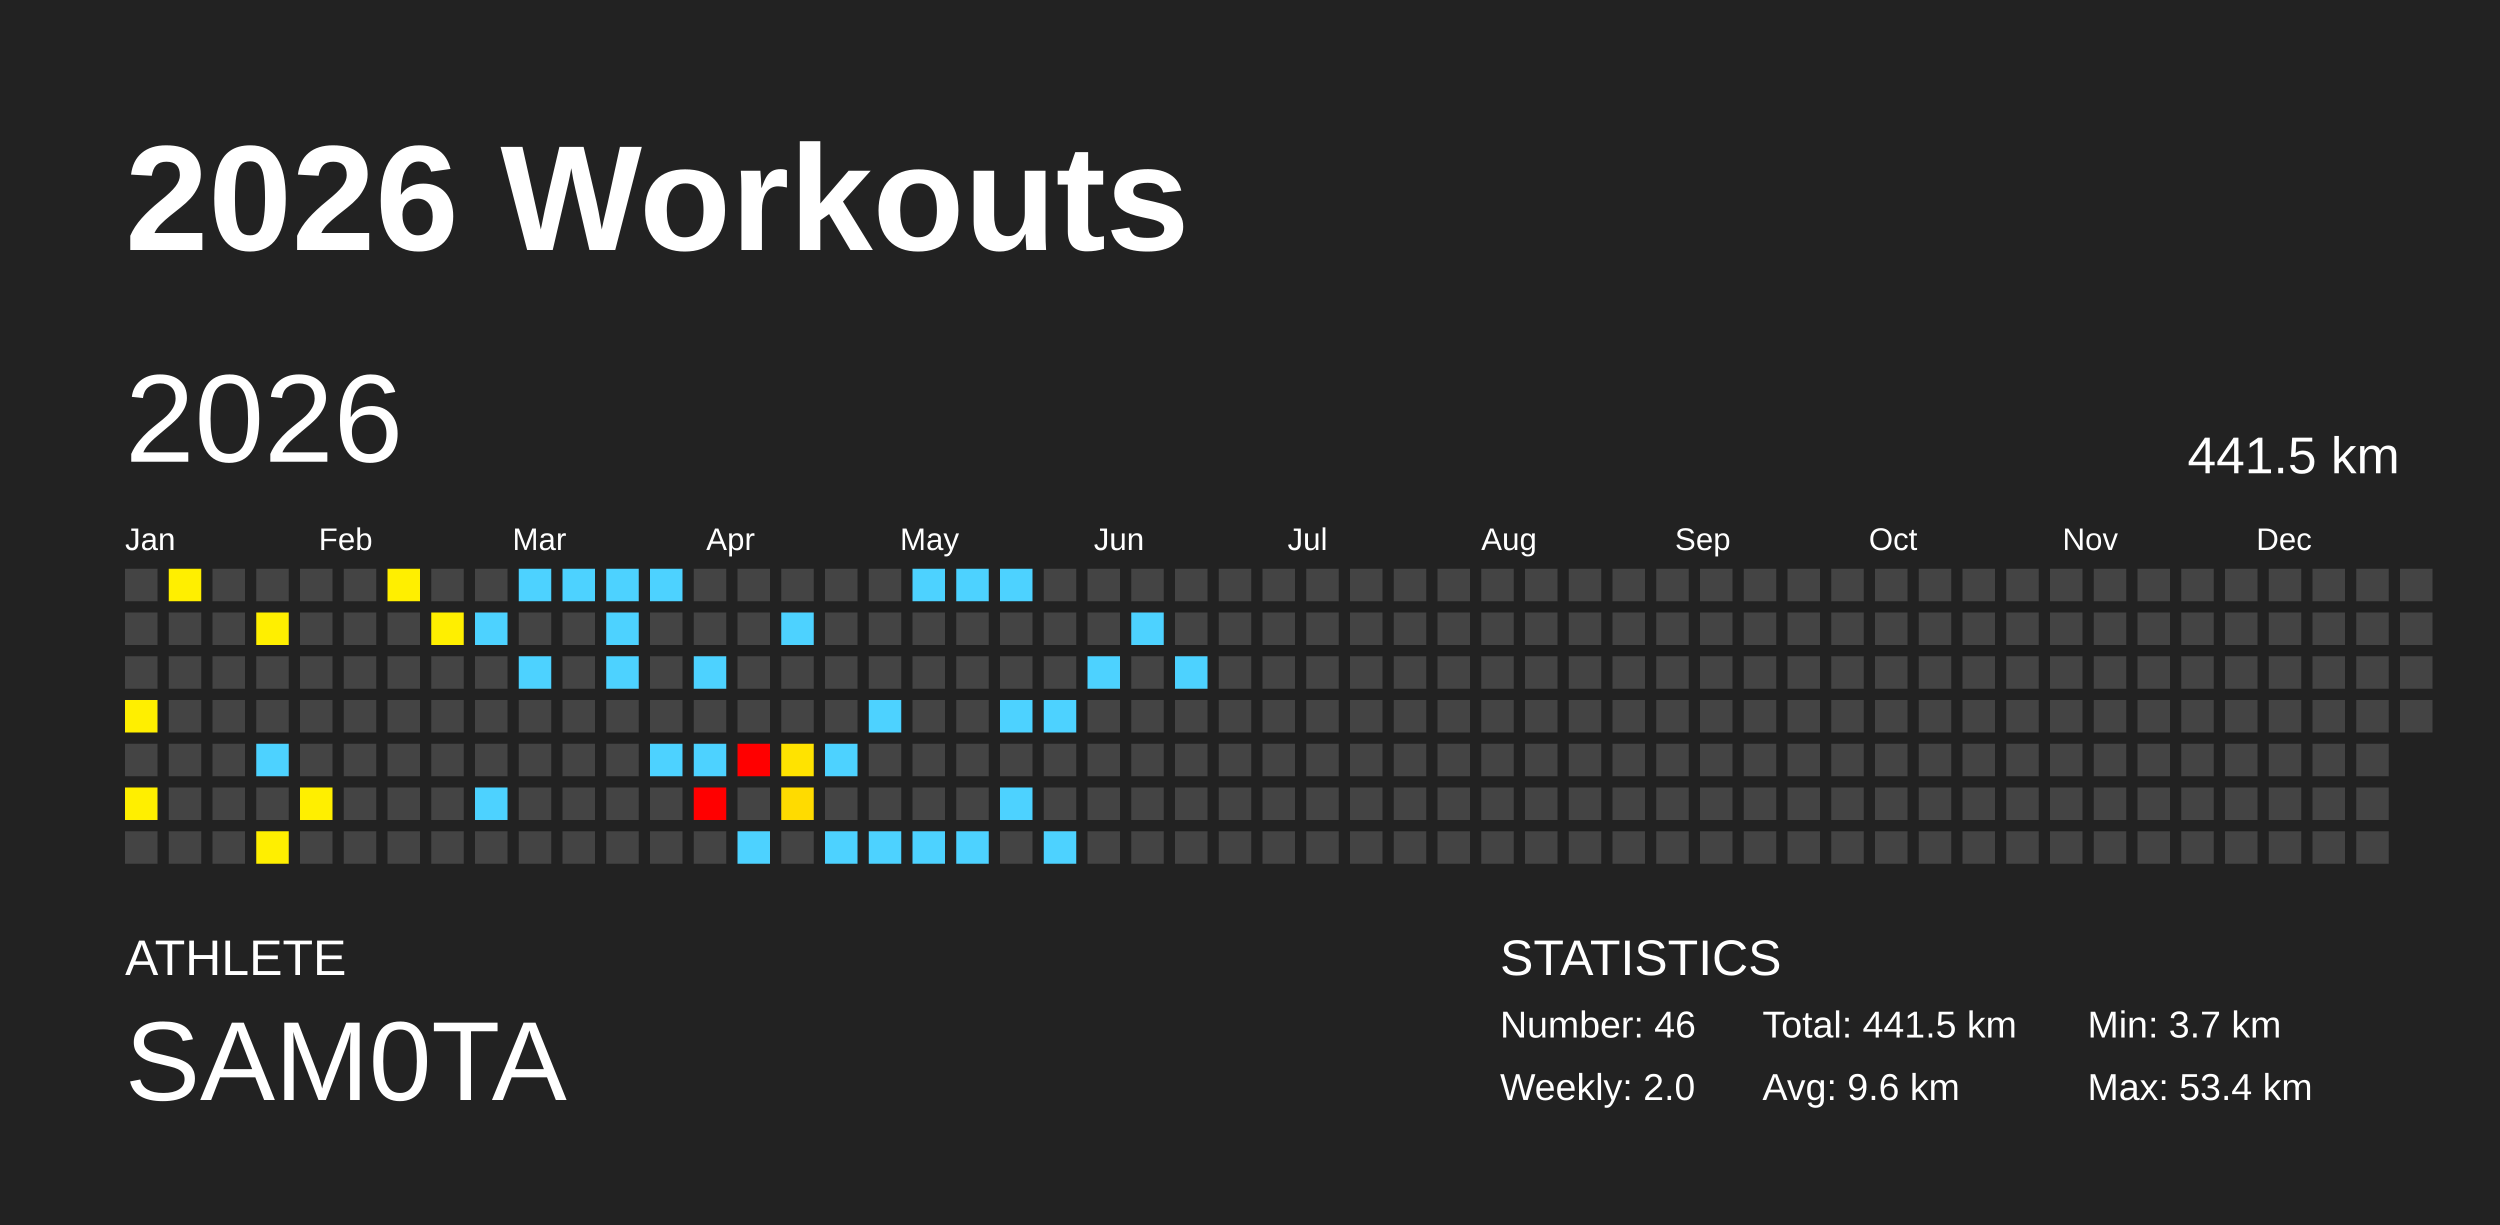
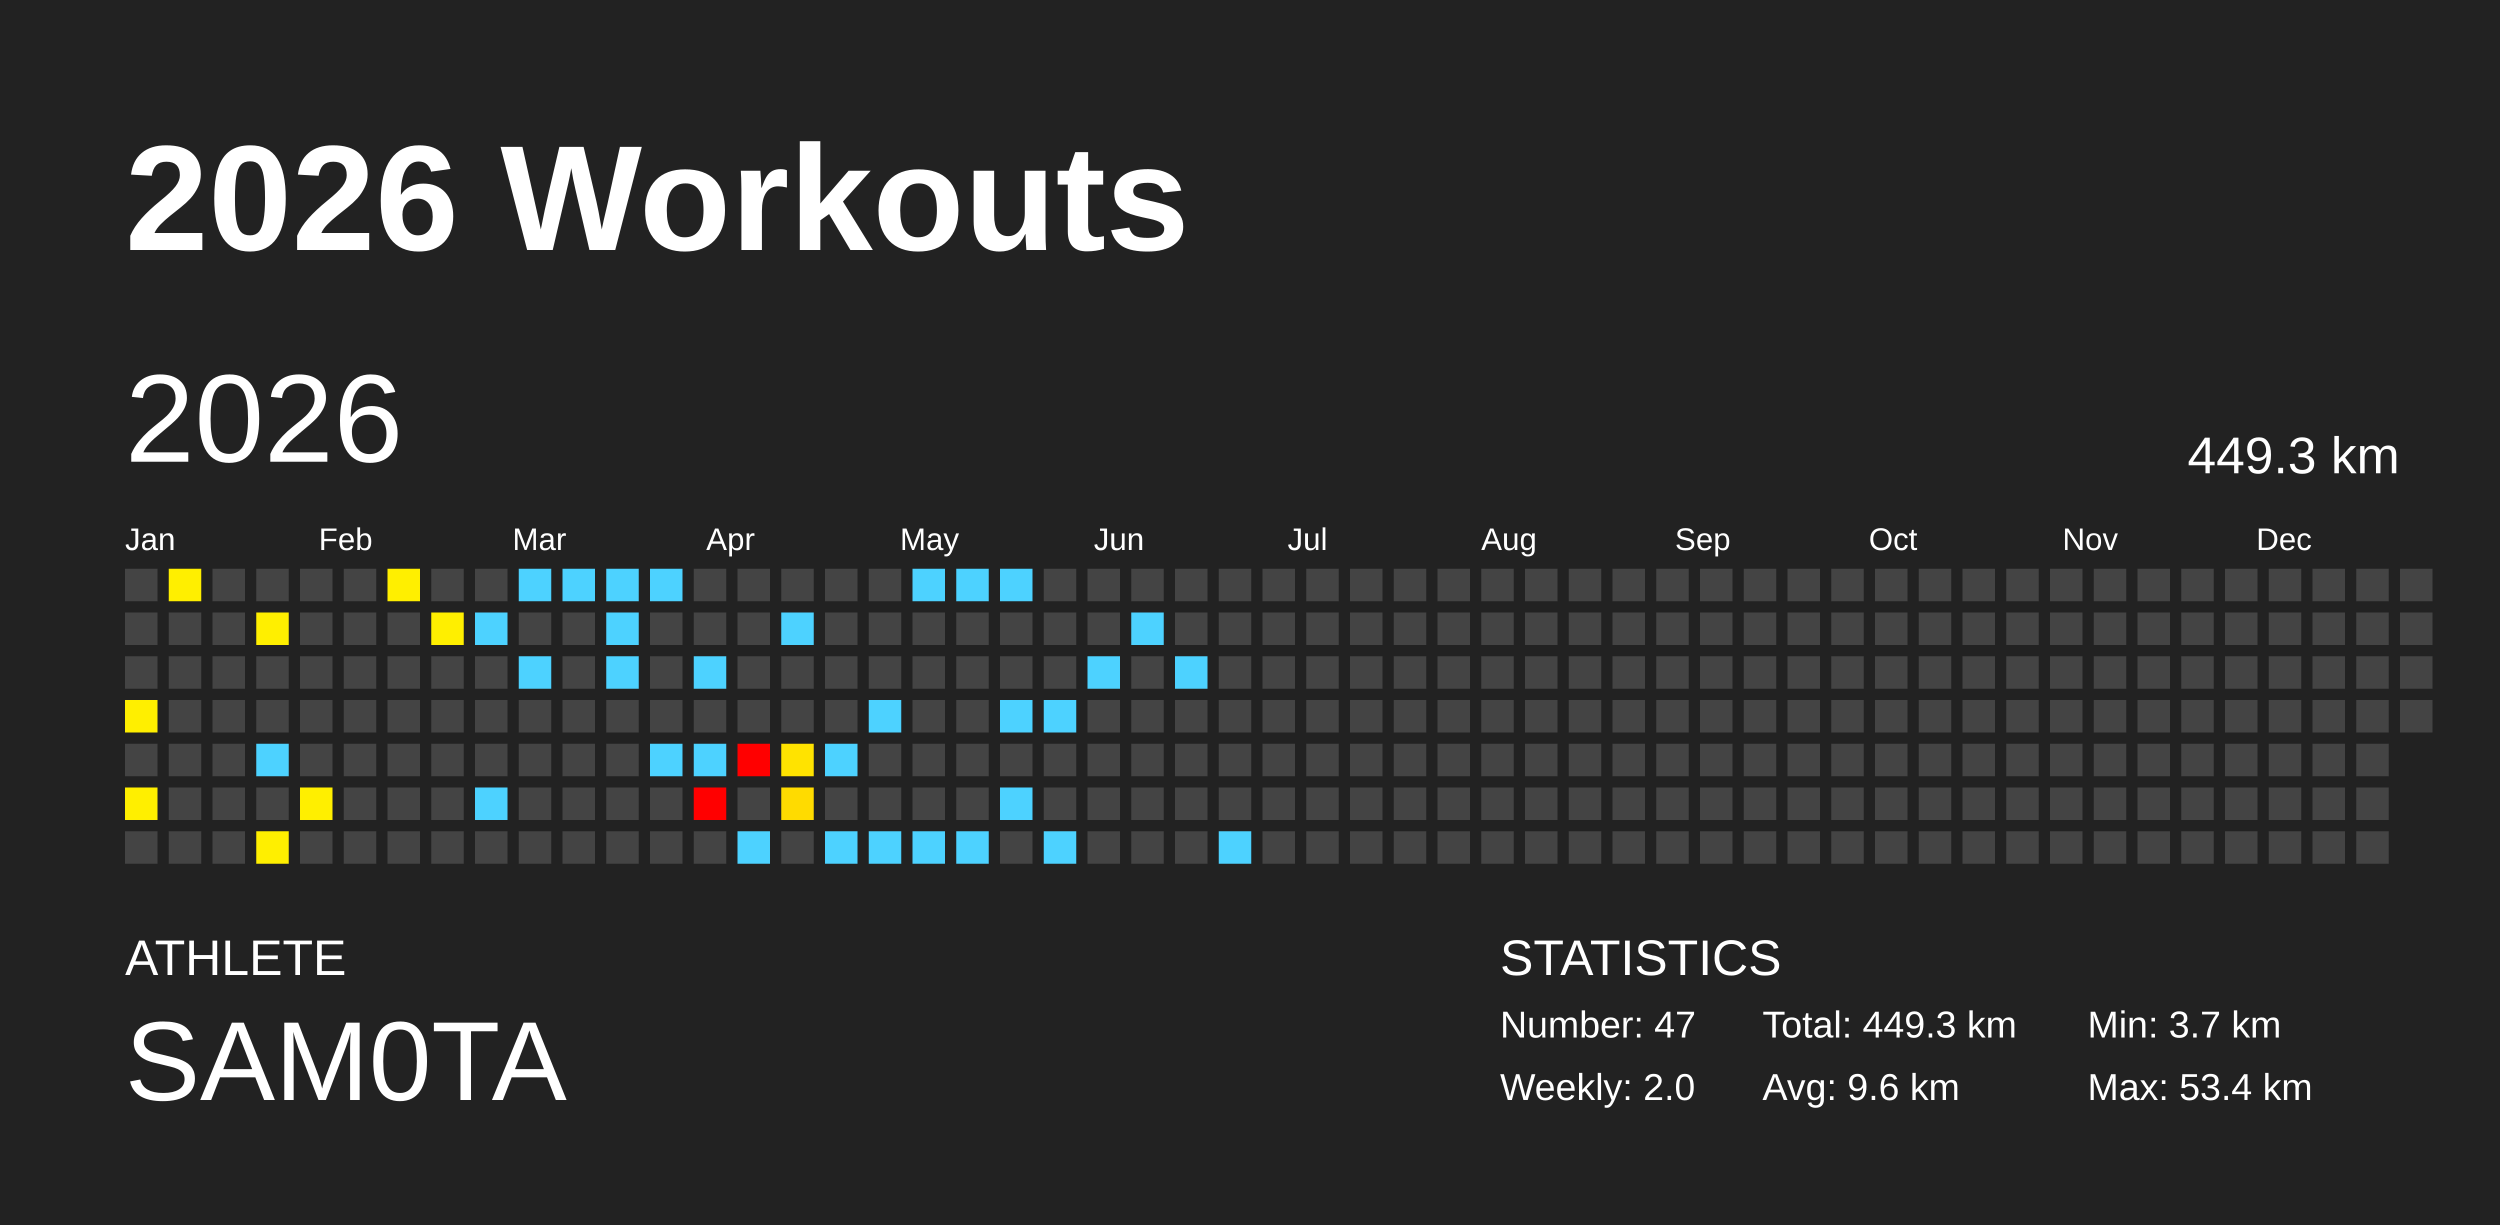
<svg xmlns="http://www.w3.org/2000/svg" baseProfile="full" height="98mm" version="1.1" viewBox="0,0,200,98" width="200mm">
  <defs />
  <rect fill="#222222" height="98" width="200" x="0" y="0" />
  <text fill="#FFFFFF" style="font-size:12px; font-family:Arial; font-weight:bold;" x="10" y="20">2026 Workouts</text>
  <text fill="#FFFFFF" style="font-size:4px; font-family:Arial" x="10" y="78">ATHLETE</text>
  <text fill="#FFFFFF" style="font-size:9px; font-family:Arial" x="10" y="88">SAM0TA</text>
  <text fill="#FFFFFF" style="font-size:4px; font-family:Arial" x="120" y="78">STATISTICS</text>
-   <text fill="#FFFFFF" style="font-size:3px; font-family:Arial" x="120" y="83">Number: 46</text>
+   <text fill="#FFFFFF" style="font-size:3px; font-family:Arial" x="120" y="83">Number: 47</text>
  <text fill="#FFFFFF" style="font-size:3px; font-family:Arial" x="120" y="88">Weekly: 2.0</text>
-   <text fill="#FFFFFF" style="font-size:3px; font-family:Arial" x="141" y="83">Total: 441.5 km</text>
+   <text fill="#FFFFFF" style="font-size:3px; font-family:Arial" x="141" y="83">Total: 449.3 km</text>
  <text fill="#FFFFFF" style="font-size:3px; font-family:Arial" x="141" y="88">Avg: 9.6 km</text>
  <text fill="#FFFFFF" style="font-size:3px; font-family:Arial" x="167" y="83">Min: 3.7 km</text>
  <text fill="#FFFFFF" style="font-size:3px; font-family:Arial" x="167" y="88">Max: 53.4 km</text>
  <text dominant-baseline="hanging" fill="#FFFFFF" style="font-size:10.0px; font-family:Arial;" x="10" y="30">2026</text>
-   <text dominant-baseline="hanging" fill="#FFFFFF" style="font-size:4.125px; font-family:Arial;" x="175" y="35">441.5 km</text>
+   <text dominant-baseline="hanging" fill="#FFFFFF" style="font-size:4.125px; font-family:Arial;" x="175" y="35">449.3 km</text>
  <text fill="#FFFFFF" style="font-size:2.5px; font-family:Arial" x="10.0" y="44">Jan</text>
  <text fill="#FFFFFF" style="font-size:2.5px; font-family:Arial" x="25.5" y="44">Feb</text>
  <text fill="#FFFFFF" style="font-size:2.5px; font-family:Arial" x="41.0" y="44">Mar</text>
  <text fill="#FFFFFF" style="font-size:2.5px; font-family:Arial" x="56.5" y="44">Apr</text>
  <text fill="#FFFFFF" style="font-size:2.5px; font-family:Arial" x="72.0" y="44">May</text>
  <text fill="#FFFFFF" style="font-size:2.5px; font-family:Arial" x="87.5" y="44">Jun</text>
  <text fill="#FFFFFF" style="font-size:2.5px; font-family:Arial" x="103.0" y="44">Jul</text>
  <text fill="#FFFFFF" style="font-size:2.5px; font-family:Arial" x="118.5" y="44">Aug</text>
  <text fill="#FFFFFF" style="font-size:2.5px; font-family:Arial" x="134.0" y="44">Sep</text>
  <text fill="#FFFFFF" style="font-size:2.5px; font-family:Arial" x="149.5" y="44">Oct</text>
  <text fill="#FFFFFF" style="font-size:2.5px; font-family:Arial" x="165.0" y="44">Nov</text>
  <text fill="#FFFFFF" style="font-size:2.5px; font-family:Arial" x="180.5" y="44">Dec</text>
  <rect fill="#444444" height="2.6" width="2.6" x="10.0" y="45.5" />
  <rect fill="#444444" height="2.6" width="2.6" x="10.0" y="49.0" />
  <rect fill="#444444" height="2.6" width="2.6" x="10.0" y="52.5" />
  <rect fill="#ffef00" height="2.6" width="2.6" x="10.0" y="56.0" />
  <rect fill="#444444" height="2.6" width="2.6" x="10.0" y="59.5" />
  <rect fill="#ffef00" height="2.6" width="2.6" x="10.0" y="63.0" />
  <rect fill="#444444" height="2.6" width="2.6" x="10.0" y="66.5" />
  <rect fill="#ffef00" height="2.6" width="2.6" x="13.5" y="45.5" />
  <rect fill="#444444" height="2.6" width="2.6" x="13.5" y="49.0" />
  <rect fill="#444444" height="2.6" width="2.6" x="13.5" y="52.5" />
  <rect fill="#444444" height="2.6" width="2.6" x="13.5" y="56.0" />
  <rect fill="#444444" height="2.6" width="2.6" x="13.5" y="59.5" />
  <rect fill="#444444" height="2.6" width="2.6" x="13.5" y="63.0" />
  <rect fill="#444444" height="2.6" width="2.6" x="13.5" y="66.5" />
  <rect fill="#444444" height="2.6" width="2.6" x="17.0" y="45.5" />
  <rect fill="#444444" height="2.6" width="2.6" x="17.0" y="49.0" />
  <rect fill="#444444" height="2.6" width="2.6" x="17.0" y="52.5" />
  <rect fill="#444444" height="2.6" width="2.6" x="17.0" y="56.0" />
  <rect fill="#444444" height="2.6" width="2.6" x="17.0" y="59.5" />
  <rect fill="#444444" height="2.6" width="2.6" x="17.0" y="63.0" />
  <rect fill="#444444" height="2.6" width="2.6" x="17.0" y="66.5" />
  <rect fill="#444444" height="2.6" width="2.6" x="20.5" y="45.5" />
  <rect fill="#ffef00" height="2.6" width="2.6" x="20.5" y="49.0" />
  <rect fill="#444444" height="2.6" width="2.6" x="20.5" y="52.5" />
  <rect fill="#444444" height="2.6" width="2.6" x="20.5" y="56.0" />
  <rect fill="#4dd2ff" height="2.6" width="2.6" x="20.5" y="59.5" />
  <rect fill="#444444" height="2.6" width="2.6" x="20.5" y="63.0" />
  <rect fill="#ffef00" height="2.6" width="2.6" x="20.5" y="66.5" />
  <rect fill="#444444" height="2.6" width="2.6" x="24.0" y="45.5" />
  <rect fill="#444444" height="2.6" width="2.6" x="24.0" y="49.0" />
  <rect fill="#444444" height="2.6" width="2.6" x="24.0" y="52.5" />
  <rect fill="#444444" height="2.6" width="2.6" x="24.0" y="56.0" />
  <rect fill="#444444" height="2.6" width="2.6" x="24.0" y="59.5" />
  <rect fill="#ffef00" height="2.6" width="2.6" x="24.0" y="63.0" />
  <rect fill="#444444" height="2.6" width="2.6" x="24.0" y="66.5" />
  <rect fill="#444444" height="2.6" width="2.6" x="27.5" y="45.5" />
  <rect fill="#444444" height="2.6" width="2.6" x="27.5" y="49.0" />
  <rect fill="#444444" height="2.6" width="2.6" x="27.5" y="52.5" />
  <rect fill="#444444" height="2.6" width="2.6" x="27.5" y="56.0" />
  <rect fill="#444444" height="2.6" width="2.6" x="27.5" y="59.5" />
  <rect fill="#444444" height="2.6" width="2.6" x="27.5" y="63.0" />
  <rect fill="#444444" height="2.6" width="2.6" x="27.5" y="66.5" />
  <rect fill="#ffef00" height="2.6" width="2.6" x="31.0" y="45.5" />
  <rect fill="#444444" height="2.6" width="2.6" x="31.0" y="49.0" />
  <rect fill="#444444" height="2.6" width="2.6" x="31.0" y="52.5" />
  <rect fill="#444444" height="2.6" width="2.6" x="31.0" y="56.0" />
  <rect fill="#444444" height="2.6" width="2.6" x="31.0" y="59.5" />
  <rect fill="#444444" height="2.6" width="2.6" x="31.0" y="63.0" />
  <rect fill="#444444" height="2.6" width="2.6" x="31.0" y="66.5" />
  <rect fill="#444444" height="2.6" width="2.6" x="34.5" y="45.5" />
  <rect fill="#ffef00" height="2.6" width="2.6" x="34.5" y="49.0" />
  <rect fill="#444444" height="2.6" width="2.6" x="34.5" y="52.5" />
  <rect fill="#444444" height="2.6" width="2.6" x="34.5" y="56.0" />
  <rect fill="#444444" height="2.6" width="2.6" x="34.5" y="59.5" />
  <rect fill="#444444" height="2.6" width="2.6" x="34.5" y="63.0" />
  <rect fill="#444444" height="2.6" width="2.6" x="34.5" y="66.5" />
  <rect fill="#444444" height="2.6" width="2.6" x="38.0" y="45.5" />
  <rect fill="#4dd2ff" height="2.6" width="2.6" x="38.0" y="49.0" />
  <rect fill="#444444" height="2.6" width="2.6" x="38.0" y="52.5" />
  <rect fill="#444444" height="2.6" width="2.6" x="38.0" y="56.0" />
  <rect fill="#444444" height="2.6" width="2.6" x="38.0" y="59.5" />
  <rect fill="#4dd2ff" height="2.6" width="2.6" x="38.0" y="63.0" />
  <rect fill="#444444" height="2.6" width="2.6" x="38.0" y="66.5" />
  <rect fill="#4dd2ff" height="2.6" width="2.6" x="41.5" y="45.5" />
  <rect fill="#444444" height="2.6" width="2.6" x="41.5" y="49.0" />
  <rect fill="#4dd2ff" height="2.6" width="2.6" x="41.5" y="52.5" />
  <rect fill="#444444" height="2.6" width="2.6" x="41.5" y="56.0" />
  <rect fill="#444444" height="2.6" width="2.6" x="41.5" y="59.5" />
  <rect fill="#444444" height="2.6" width="2.6" x="41.5" y="63.0" />
  <rect fill="#444444" height="2.6" width="2.6" x="41.5" y="66.5" />
  <rect fill="#4dd2ff" height="2.6" width="2.6" x="45.0" y="45.5" />
  <rect fill="#444444" height="2.6" width="2.6" x="45.0" y="49.0" />
  <rect fill="#444444" height="2.6" width="2.6" x="45.0" y="52.5" />
  <rect fill="#444444" height="2.6" width="2.6" x="45.0" y="56.0" />
  <rect fill="#444444" height="2.6" width="2.6" x="45.0" y="59.5" />
  <rect fill="#444444" height="2.6" width="2.6" x="45.0" y="63.0" />
  <rect fill="#444444" height="2.6" width="2.6" x="45.0" y="66.5" />
  <rect fill="#4dd2ff" height="2.6" width="2.6" x="48.5" y="45.5" />
  <rect fill="#4dd2ff" height="2.6" width="2.6" x="48.5" y="49.0" />
  <rect fill="#4dd2ff" height="2.6" width="2.6" x="48.5" y="52.5" />
  <rect fill="#444444" height="2.6" width="2.6" x="48.5" y="56.0" />
  <rect fill="#444444" height="2.6" width="2.6" x="48.5" y="59.5" />
  <rect fill="#444444" height="2.6" width="2.6" x="48.5" y="63.0" />
  <rect fill="#444444" height="2.6" width="2.6" x="48.5" y="66.5" />
  <rect fill="#4dd2ff" height="2.6" width="2.6" x="52.0" y="45.5" />
  <rect fill="#444444" height="2.6" width="2.6" x="52.0" y="49.0" />
  <rect fill="#444444" height="2.6" width="2.6" x="52.0" y="52.5" />
  <rect fill="#444444" height="2.6" width="2.6" x="52.0" y="56.0" />
  <rect fill="#4dd2ff" height="2.6" width="2.6" x="52.0" y="59.5" />
  <rect fill="#444444" height="2.6" width="2.6" x="52.0" y="63.0" />
  <rect fill="#444444" height="2.6" width="2.6" x="52.0" y="66.5" />
  <rect fill="#444444" height="2.6" width="2.6" x="55.5" y="45.5" />
  <rect fill="#444444" height="2.6" width="2.6" x="55.5" y="49.0" />
  <rect fill="#4dd2ff" height="2.6" width="2.6" x="55.5" y="52.5" />
  <rect fill="#444444" height="2.6" width="2.6" x="55.5" y="56.0" />
  <rect fill="#4dd2ff" height="2.6" width="2.6" x="55.5" y="59.5" />
  <rect fill="red" height="2.6" width="2.6" x="55.5" y="63.0" />
  <rect fill="#444444" height="2.6" width="2.6" x="55.5" y="66.5" />
  <rect fill="#444444" height="2.6" width="2.6" x="59.0" y="45.5" />
  <rect fill="#444444" height="2.6" width="2.6" x="59.0" y="49.0" />
  <rect fill="#444444" height="2.6" width="2.6" x="59.0" y="52.5" />
  <rect fill="#444444" height="2.6" width="2.6" x="59.0" y="56.0" />
  <rect fill="red" height="2.6" width="2.6" x="59.0" y="59.5" />
  <rect fill="#444444" height="2.6" width="2.6" x="59.0" y="63.0" />
  <rect fill="#4dd2ff" height="2.6" width="2.6" x="59.0" y="66.5" />
  <rect fill="#444444" height="2.6" width="2.6" x="62.5" y="45.5" />
  <rect fill="#4dd2ff" height="2.6" width="2.6" x="62.5" y="49.0" />
  <rect fill="#444444" height="2.6" width="2.6" x="62.5" y="52.5" />
  <rect fill="#444444" height="2.6" width="2.6" x="62.5" y="56.0" />
  <rect fill="#ffe300" height="2.6" width="2.6" x="62.5" y="59.5" />
  <rect fill="#ffdb00" height="2.6" width="2.6" x="62.5" y="63.0" />
  <rect fill="#444444" height="2.6" width="2.6" x="62.5" y="66.5" />
  <rect fill="#444444" height="2.6" width="2.6" x="66.0" y="45.5" />
  <rect fill="#444444" height="2.6" width="2.6" x="66.0" y="49.0" />
  <rect fill="#444444" height="2.6" width="2.6" x="66.0" y="52.5" />
  <rect fill="#444444" height="2.6" width="2.6" x="66.0" y="56.0" />
  <rect fill="#4dd2ff" height="2.6" width="2.6" x="66.0" y="59.5" />
  <rect fill="#444444" height="2.6" width="2.6" x="66.0" y="63.0" />
  <rect fill="#4dd2ff" height="2.6" width="2.6" x="66.0" y="66.5" />
  <rect fill="#444444" height="2.6" width="2.6" x="69.5" y="45.5" />
  <rect fill="#444444" height="2.6" width="2.6" x="69.5" y="49.0" />
  <rect fill="#444444" height="2.6" width="2.6" x="69.5" y="52.5" />
  <rect fill="#4dd2ff" height="2.6" width="2.6" x="69.5" y="56.0" />
  <rect fill="#444444" height="2.6" width="2.6" x="69.5" y="59.5" />
  <rect fill="#444444" height="2.6" width="2.6" x="69.5" y="63.0" />
  <rect fill="#4dd2ff" height="2.6" width="2.6" x="69.5" y="66.5" />
  <rect fill="#4dd2ff" height="2.6" width="2.6" x="73.0" y="45.5" />
  <rect fill="#444444" height="2.6" width="2.6" x="73.0" y="49.0" />
  <rect fill="#444444" height="2.6" width="2.6" x="73.0" y="52.5" />
  <rect fill="#444444" height="2.6" width="2.6" x="73.0" y="56.0" />
  <rect fill="#444444" height="2.6" width="2.6" x="73.0" y="59.5" />
  <rect fill="#444444" height="2.6" width="2.6" x="73.0" y="63.0" />
  <rect fill="#4dd2ff" height="2.6" width="2.6" x="73.0" y="66.5" />
  <rect fill="#4dd2ff" height="2.6" width="2.6" x="76.5" y="45.5" />
  <rect fill="#444444" height="2.6" width="2.6" x="76.5" y="49.0" />
  <rect fill="#444444" height="2.6" width="2.6" x="76.5" y="52.5" />
  <rect fill="#444444" height="2.6" width="2.6" x="76.5" y="56.0" />
  <rect fill="#444444" height="2.6" width="2.6" x="76.5" y="59.5" />
  <rect fill="#444444" height="2.6" width="2.6" x="76.5" y="63.0" />
  <rect fill="#4dd2ff" height="2.6" width="2.6" x="76.5" y="66.5" />
  <rect fill="#4dd2ff" height="2.6" width="2.6" x="80.0" y="45.5" />
  <rect fill="#444444" height="2.6" width="2.6" x="80.0" y="49.0" />
  <rect fill="#444444" height="2.6" width="2.6" x="80.0" y="52.5" />
  <rect fill="#4dd2ff" height="2.6" width="2.6" x="80.0" y="56.0" />
  <rect fill="#444444" height="2.6" width="2.6" x="80.0" y="59.5" />
  <rect fill="#4dd2ff" height="2.6" width="2.6" x="80.0" y="63.0" />
  <rect fill="#444444" height="2.6" width="2.6" x="80.0" y="66.5" />
  <rect fill="#444444" height="2.6" width="2.6" x="83.5" y="45.5" />
  <rect fill="#444444" height="2.6" width="2.6" x="83.5" y="49.0" />
  <rect fill="#444444" height="2.6" width="2.6" x="83.5" y="52.5" />
  <rect fill="#4dd2ff" height="2.6" width="2.6" x="83.5" y="56.0" />
  <rect fill="#444444" height="2.6" width="2.6" x="83.5" y="59.5" />
  <rect fill="#444444" height="2.6" width="2.6" x="83.5" y="63.0" />
  <rect fill="#4dd2ff" height="2.6" width="2.6" x="83.5" y="66.5" />
  <rect fill="#444444" height="2.6" width="2.6" x="87.0" y="45.5" />
  <rect fill="#444444" height="2.6" width="2.6" x="87.0" y="49.0" />
  <rect fill="#4dd2ff" height="2.6" width="2.6" x="87.0" y="52.5" />
  <rect fill="#444444" height="2.6" width="2.6" x="87.0" y="56.0" />
  <rect fill="#444444" height="2.6" width="2.6" x="87.0" y="59.5" />
  <rect fill="#444444" height="2.6" width="2.6" x="87.0" y="63.0" />
  <rect fill="#444444" height="2.6" width="2.6" x="87.0" y="66.5" />
  <rect fill="#444444" height="2.6" width="2.6" x="90.5" y="45.5" />
  <rect fill="#4dd2ff" height="2.6" width="2.6" x="90.5" y="49.0" />
  <rect fill="#444444" height="2.6" width="2.6" x="90.5" y="52.5" />
  <rect fill="#444444" height="2.6" width="2.6" x="90.5" y="56.0" />
  <rect fill="#444444" height="2.6" width="2.6" x="90.5" y="59.5" />
  <rect fill="#444444" height="2.6" width="2.6" x="90.5" y="63.0" />
  <rect fill="#444444" height="2.6" width="2.6" x="90.5" y="66.5" />
  <rect fill="#444444" height="2.6" width="2.6" x="94.0" y="45.5" />
  <rect fill="#444444" height="2.6" width="2.6" x="94.0" y="49.0" />
  <rect fill="#4dd2ff" height="2.6" width="2.6" x="94.0" y="52.5" />
  <rect fill="#444444" height="2.6" width="2.6" x="94.0" y="56.0" />
  <rect fill="#444444" height="2.6" width="2.6" x="94.0" y="59.5" />
  <rect fill="#444444" height="2.6" width="2.6" x="94.0" y="63.0" />
  <rect fill="#444444" height="2.6" width="2.6" x="94.0" y="66.5" />
  <rect fill="#444444" height="2.6" width="2.6" x="97.5" y="45.5" />
  <rect fill="#444444" height="2.6" width="2.6" x="97.5" y="49.0" />
  <rect fill="#444444" height="2.6" width="2.6" x="97.5" y="52.5" />
  <rect fill="#444444" height="2.6" width="2.6" x="97.5" y="56.0" />
  <rect fill="#444444" height="2.6" width="2.6" x="97.5" y="59.5" />
  <rect fill="#444444" height="2.6" width="2.6" x="97.5" y="63.0" />
-   <rect fill="#444444" height="2.6" width="2.6" x="97.5" y="66.5" />
+   <rect fill="#4dd2ff" height="2.6" width="2.6" x="97.5" y="66.5" />
  <rect fill="#444444" height="2.6" width="2.6" x="101.0" y="45.5" />
  <rect fill="#444444" height="2.6" width="2.6" x="101.0" y="49.0" />
  <rect fill="#444444" height="2.6" width="2.6" x="101.0" y="52.5" />
  <rect fill="#444444" height="2.6" width="2.6" x="101.0" y="56.0" />
  <rect fill="#444444" height="2.6" width="2.6" x="101.0" y="59.5" />
  <rect fill="#444444" height="2.6" width="2.6" x="101.0" y="63.0" />
  <rect fill="#444444" height="2.6" width="2.6" x="101.0" y="66.5" />
  <rect fill="#444444" height="2.6" width="2.6" x="104.5" y="45.5" />
  <rect fill="#444444" height="2.6" width="2.6" x="104.5" y="49.0" />
  <rect fill="#444444" height="2.6" width="2.6" x="104.5" y="52.5" />
  <rect fill="#444444" height="2.6" width="2.6" x="104.5" y="56.0" />
  <rect fill="#444444" height="2.6" width="2.6" x="104.5" y="59.5" />
  <rect fill="#444444" height="2.6" width="2.6" x="104.5" y="63.0" />
  <rect fill="#444444" height="2.6" width="2.6" x="104.5" y="66.5" />
  <rect fill="#444444" height="2.6" width="2.6" x="108.0" y="45.5" />
  <rect fill="#444444" height="2.6" width="2.6" x="108.0" y="49.0" />
  <rect fill="#444444" height="2.6" width="2.6" x="108.0" y="52.5" />
  <rect fill="#444444" height="2.6" width="2.6" x="108.0" y="56.0" />
  <rect fill="#444444" height="2.6" width="2.6" x="108.0" y="59.5" />
  <rect fill="#444444" height="2.6" width="2.6" x="108.0" y="63.0" />
  <rect fill="#444444" height="2.6" width="2.6" x="108.0" y="66.5" />
  <rect fill="#444444" height="2.6" width="2.6" x="111.5" y="45.5" />
  <rect fill="#444444" height="2.6" width="2.6" x="111.5" y="49.0" />
  <rect fill="#444444" height="2.6" width="2.6" x="111.5" y="52.5" />
  <rect fill="#444444" height="2.6" width="2.6" x="111.5" y="56.0" />
  <rect fill="#444444" height="2.6" width="2.6" x="111.5" y="59.5" />
  <rect fill="#444444" height="2.6" width="2.6" x="111.5" y="63.0" />
  <rect fill="#444444" height="2.6" width="2.6" x="111.5" y="66.5" />
  <rect fill="#444444" height="2.6" width="2.6" x="115.0" y="45.5" />
  <rect fill="#444444" height="2.6" width="2.6" x="115.0" y="49.0" />
  <rect fill="#444444" height="2.6" width="2.6" x="115.0" y="52.5" />
  <rect fill="#444444" height="2.6" width="2.6" x="115.0" y="56.0" />
  <rect fill="#444444" height="2.6" width="2.6" x="115.0" y="59.5" />
  <rect fill="#444444" height="2.6" width="2.6" x="115.0" y="63.0" />
  <rect fill="#444444" height="2.6" width="2.6" x="115.0" y="66.5" />
  <rect fill="#444444" height="2.6" width="2.6" x="118.5" y="45.5" />
  <rect fill="#444444" height="2.6" width="2.6" x="118.5" y="49.0" />
  <rect fill="#444444" height="2.6" width="2.6" x="118.5" y="52.5" />
  <rect fill="#444444" height="2.6" width="2.6" x="118.5" y="56.0" />
  <rect fill="#444444" height="2.6" width="2.6" x="118.5" y="59.5" />
  <rect fill="#444444" height="2.6" width="2.6" x="118.5" y="63.0" />
  <rect fill="#444444" height="2.6" width="2.6" x="118.5" y="66.5" />
  <rect fill="#444444" height="2.6" width="2.6" x="122.0" y="45.5" />
  <rect fill="#444444" height="2.6" width="2.6" x="122.0" y="49.0" />
  <rect fill="#444444" height="2.6" width="2.6" x="122.0" y="52.5" />
  <rect fill="#444444" height="2.6" width="2.6" x="122.0" y="56.0" />
  <rect fill="#444444" height="2.6" width="2.6" x="122.0" y="59.5" />
  <rect fill="#444444" height="2.6" width="2.6" x="122.0" y="63.0" />
  <rect fill="#444444" height="2.6" width="2.6" x="122.0" y="66.5" />
  <rect fill="#444444" height="2.6" width="2.6" x="125.5" y="45.5" />
  <rect fill="#444444" height="2.6" width="2.6" x="125.5" y="49.0" />
  <rect fill="#444444" height="2.6" width="2.6" x="125.5" y="52.5" />
  <rect fill="#444444" height="2.6" width="2.6" x="125.5" y="56.0" />
  <rect fill="#444444" height="2.6" width="2.6" x="125.5" y="59.5" />
  <rect fill="#444444" height="2.6" width="2.6" x="125.5" y="63.0" />
  <rect fill="#444444" height="2.6" width="2.6" x="125.5" y="66.5" />
  <rect fill="#444444" height="2.6" width="2.6" x="129.0" y="45.5" />
  <rect fill="#444444" height="2.6" width="2.6" x="129.0" y="49.0" />
  <rect fill="#444444" height="2.6" width="2.6" x="129.0" y="52.5" />
  <rect fill="#444444" height="2.6" width="2.6" x="129.0" y="56.0" />
  <rect fill="#444444" height="2.6" width="2.6" x="129.0" y="59.5" />
  <rect fill="#444444" height="2.6" width="2.6" x="129.0" y="63.0" />
  <rect fill="#444444" height="2.6" width="2.6" x="129.0" y="66.5" />
  <rect fill="#444444" height="2.6" width="2.6" x="132.5" y="45.5" />
  <rect fill="#444444" height="2.6" width="2.6" x="132.5" y="49.0" />
  <rect fill="#444444" height="2.6" width="2.6" x="132.5" y="52.5" />
  <rect fill="#444444" height="2.6" width="2.6" x="132.5" y="56.0" />
  <rect fill="#444444" height="2.6" width="2.6" x="132.5" y="59.5" />
  <rect fill="#444444" height="2.6" width="2.6" x="132.5" y="63.0" />
  <rect fill="#444444" height="2.6" width="2.6" x="132.5" y="66.5" />
  <rect fill="#444444" height="2.6" width="2.6" x="136.0" y="45.5" />
  <rect fill="#444444" height="2.6" width="2.6" x="136.0" y="49.0" />
  <rect fill="#444444" height="2.6" width="2.6" x="136.0" y="52.5" />
  <rect fill="#444444" height="2.6" width="2.6" x="136.0" y="56.0" />
  <rect fill="#444444" height="2.6" width="2.6" x="136.0" y="59.5" />
  <rect fill="#444444" height="2.6" width="2.6" x="136.0" y="63.0" />
  <rect fill="#444444" height="2.6" width="2.6" x="136.0" y="66.5" />
  <rect fill="#444444" height="2.6" width="2.6" x="139.5" y="45.5" />
  <rect fill="#444444" height="2.6" width="2.6" x="139.5" y="49.0" />
  <rect fill="#444444" height="2.6" width="2.6" x="139.5" y="52.5" />
  <rect fill="#444444" height="2.6" width="2.6" x="139.5" y="56.0" />
  <rect fill="#444444" height="2.6" width="2.6" x="139.5" y="59.5" />
  <rect fill="#444444" height="2.6" width="2.6" x="139.5" y="63.0" />
  <rect fill="#444444" height="2.6" width="2.6" x="139.5" y="66.5" />
  <rect fill="#444444" height="2.6" width="2.6" x="143.0" y="45.5" />
  <rect fill="#444444" height="2.6" width="2.6" x="143.0" y="49.0" />
  <rect fill="#444444" height="2.6" width="2.6" x="143.0" y="52.5" />
  <rect fill="#444444" height="2.6" width="2.6" x="143.0" y="56.0" />
  <rect fill="#444444" height="2.6" width="2.6" x="143.0" y="59.5" />
  <rect fill="#444444" height="2.6" width="2.6" x="143.0" y="63.0" />
  <rect fill="#444444" height="2.6" width="2.6" x="143.0" y="66.5" />
  <rect fill="#444444" height="2.6" width="2.6" x="146.5" y="45.5" />
  <rect fill="#444444" height="2.6" width="2.6" x="146.5" y="49.0" />
  <rect fill="#444444" height="2.6" width="2.6" x="146.5" y="52.5" />
  <rect fill="#444444" height="2.6" width="2.6" x="146.5" y="56.0" />
  <rect fill="#444444" height="2.6" width="2.6" x="146.5" y="59.5" />
  <rect fill="#444444" height="2.6" width="2.6" x="146.5" y="63.0" />
  <rect fill="#444444" height="2.6" width="2.6" x="146.5" y="66.5" />
  <rect fill="#444444" height="2.6" width="2.6" x="150.0" y="45.5" />
  <rect fill="#444444" height="2.6" width="2.6" x="150.0" y="49.0" />
  <rect fill="#444444" height="2.6" width="2.6" x="150.0" y="52.5" />
  <rect fill="#444444" height="2.6" width="2.6" x="150.0" y="56.0" />
  <rect fill="#444444" height="2.6" width="2.6" x="150.0" y="59.5" />
  <rect fill="#444444" height="2.6" width="2.6" x="150.0" y="63.0" />
  <rect fill="#444444" height="2.6" width="2.6" x="150.0" y="66.5" />
  <rect fill="#444444" height="2.6" width="2.6" x="153.5" y="45.5" />
  <rect fill="#444444" height="2.6" width="2.6" x="153.5" y="49.0" />
  <rect fill="#444444" height="2.6" width="2.6" x="153.5" y="52.5" />
  <rect fill="#444444" height="2.6" width="2.6" x="153.5" y="56.0" />
  <rect fill="#444444" height="2.6" width="2.6" x="153.5" y="59.5" />
  <rect fill="#444444" height="2.6" width="2.6" x="153.5" y="63.0" />
  <rect fill="#444444" height="2.6" width="2.6" x="153.5" y="66.5" />
  <rect fill="#444444" height="2.6" width="2.6" x="157.0" y="45.5" />
  <rect fill="#444444" height="2.6" width="2.6" x="157.0" y="49.0" />
  <rect fill="#444444" height="2.6" width="2.6" x="157.0" y="52.5" />
  <rect fill="#444444" height="2.6" width="2.6" x="157.0" y="56.0" />
  <rect fill="#444444" height="2.6" width="2.6" x="157.0" y="59.5" />
  <rect fill="#444444" height="2.6" width="2.6" x="157.0" y="63.0" />
  <rect fill="#444444" height="2.6" width="2.6" x="157.0" y="66.5" />
  <rect fill="#444444" height="2.6" width="2.6" x="160.5" y="45.5" />
  <rect fill="#444444" height="2.6" width="2.6" x="160.5" y="49.0" />
  <rect fill="#444444" height="2.6" width="2.6" x="160.5" y="52.5" />
  <rect fill="#444444" height="2.6" width="2.6" x="160.5" y="56.0" />
  <rect fill="#444444" height="2.6" width="2.6" x="160.5" y="59.5" />
  <rect fill="#444444" height="2.6" width="2.6" x="160.5" y="63.0" />
  <rect fill="#444444" height="2.6" width="2.6" x="160.5" y="66.5" />
  <rect fill="#444444" height="2.6" width="2.6" x="164.0" y="45.5" />
  <rect fill="#444444" height="2.6" width="2.6" x="164.0" y="49.0" />
  <rect fill="#444444" height="2.6" width="2.6" x="164.0" y="52.5" />
  <rect fill="#444444" height="2.6" width="2.6" x="164.0" y="56.0" />
  <rect fill="#444444" height="2.6" width="2.6" x="164.0" y="59.5" />
  <rect fill="#444444" height="2.6" width="2.6" x="164.0" y="63.0" />
  <rect fill="#444444" height="2.6" width="2.6" x="164.0" y="66.5" />
  <rect fill="#444444" height="2.6" width="2.6" x="167.5" y="45.5" />
  <rect fill="#444444" height="2.6" width="2.6" x="167.5" y="49.0" />
  <rect fill="#444444" height="2.6" width="2.6" x="167.5" y="52.5" />
  <rect fill="#444444" height="2.6" width="2.6" x="167.5" y="56.0" />
  <rect fill="#444444" height="2.6" width="2.6" x="167.5" y="59.5" />
  <rect fill="#444444" height="2.6" width="2.6" x="167.5" y="63.0" />
  <rect fill="#444444" height="2.6" width="2.6" x="167.5" y="66.5" />
  <rect fill="#444444" height="2.6" width="2.6" x="171.0" y="45.5" />
  <rect fill="#444444" height="2.6" width="2.6" x="171.0" y="49.0" />
  <rect fill="#444444" height="2.6" width="2.6" x="171.0" y="52.5" />
  <rect fill="#444444" height="2.6" width="2.6" x="171.0" y="56.0" />
  <rect fill="#444444" height="2.6" width="2.6" x="171.0" y="59.5" />
  <rect fill="#444444" height="2.6" width="2.6" x="171.0" y="63.0" />
  <rect fill="#444444" height="2.6" width="2.6" x="171.0" y="66.5" />
  <rect fill="#444444" height="2.6" width="2.6" x="174.5" y="45.5" />
  <rect fill="#444444" height="2.6" width="2.6" x="174.5" y="49.0" />
  <rect fill="#444444" height="2.6" width="2.6" x="174.5" y="52.5" />
  <rect fill="#444444" height="2.6" width="2.6" x="174.5" y="56.0" />
  <rect fill="#444444" height="2.6" width="2.6" x="174.5" y="59.5" />
  <rect fill="#444444" height="2.6" width="2.6" x="174.5" y="63.0" />
  <rect fill="#444444" height="2.6" width="2.6" x="174.5" y="66.5" />
  <rect fill="#444444" height="2.6" width="2.6" x="178.0" y="45.5" />
  <rect fill="#444444" height="2.6" width="2.6" x="178.0" y="49.0" />
  <rect fill="#444444" height="2.6" width="2.6" x="178.0" y="52.5" />
  <rect fill="#444444" height="2.6" width="2.6" x="178.0" y="56.0" />
  <rect fill="#444444" height="2.6" width="2.6" x="178.0" y="59.5" />
  <rect fill="#444444" height="2.6" width="2.6" x="178.0" y="63.0" />
  <rect fill="#444444" height="2.6" width="2.6" x="178.0" y="66.5" />
  <rect fill="#444444" height="2.6" width="2.6" x="181.5" y="45.5" />
  <rect fill="#444444" height="2.6" width="2.6" x="181.5" y="49.0" />
  <rect fill="#444444" height="2.6" width="2.6" x="181.5" y="52.5" />
  <rect fill="#444444" height="2.6" width="2.6" x="181.5" y="56.0" />
  <rect fill="#444444" height="2.6" width="2.6" x="181.5" y="59.5" />
  <rect fill="#444444" height="2.6" width="2.6" x="181.5" y="63.0" />
  <rect fill="#444444" height="2.6" width="2.6" x="181.5" y="66.5" />
  <rect fill="#444444" height="2.6" width="2.6" x="185.0" y="45.5" />
  <rect fill="#444444" height="2.6" width="2.6" x="185.0" y="49.0" />
  <rect fill="#444444" height="2.6" width="2.6" x="185.0" y="52.5" />
  <rect fill="#444444" height="2.6" width="2.6" x="185.0" y="56.0" />
  <rect fill="#444444" height="2.6" width="2.6" x="185.0" y="59.5" />
  <rect fill="#444444" height="2.6" width="2.6" x="185.0" y="63.0" />
  <rect fill="#444444" height="2.6" width="2.6" x="185.0" y="66.5" />
  <rect fill="#444444" height="2.6" width="2.6" x="188.5" y="45.5" />
  <rect fill="#444444" height="2.6" width="2.6" x="188.5" y="49.0" />
  <rect fill="#444444" height="2.6" width="2.6" x="188.5" y="52.5" />
  <rect fill="#444444" height="2.6" width="2.6" x="188.5" y="56.0" />
  <rect fill="#444444" height="2.6" width="2.6" x="188.5" y="59.5" />
  <rect fill="#444444" height="2.6" width="2.6" x="188.5" y="63.0" />
  <rect fill="#444444" height="2.6" width="2.6" x="188.5" y="66.5" />
  <rect fill="#444444" height="2.6" width="2.6" x="192.0" y="45.5" />
  <rect fill="#444444" height="2.6" width="2.6" x="192.0" y="49.0" />
  <rect fill="#444444" height="2.6" width="2.6" x="192.0" y="52.5" />
  <rect fill="#444444" height="2.6" width="2.6" x="192.0" y="56.0" />
</svg>
